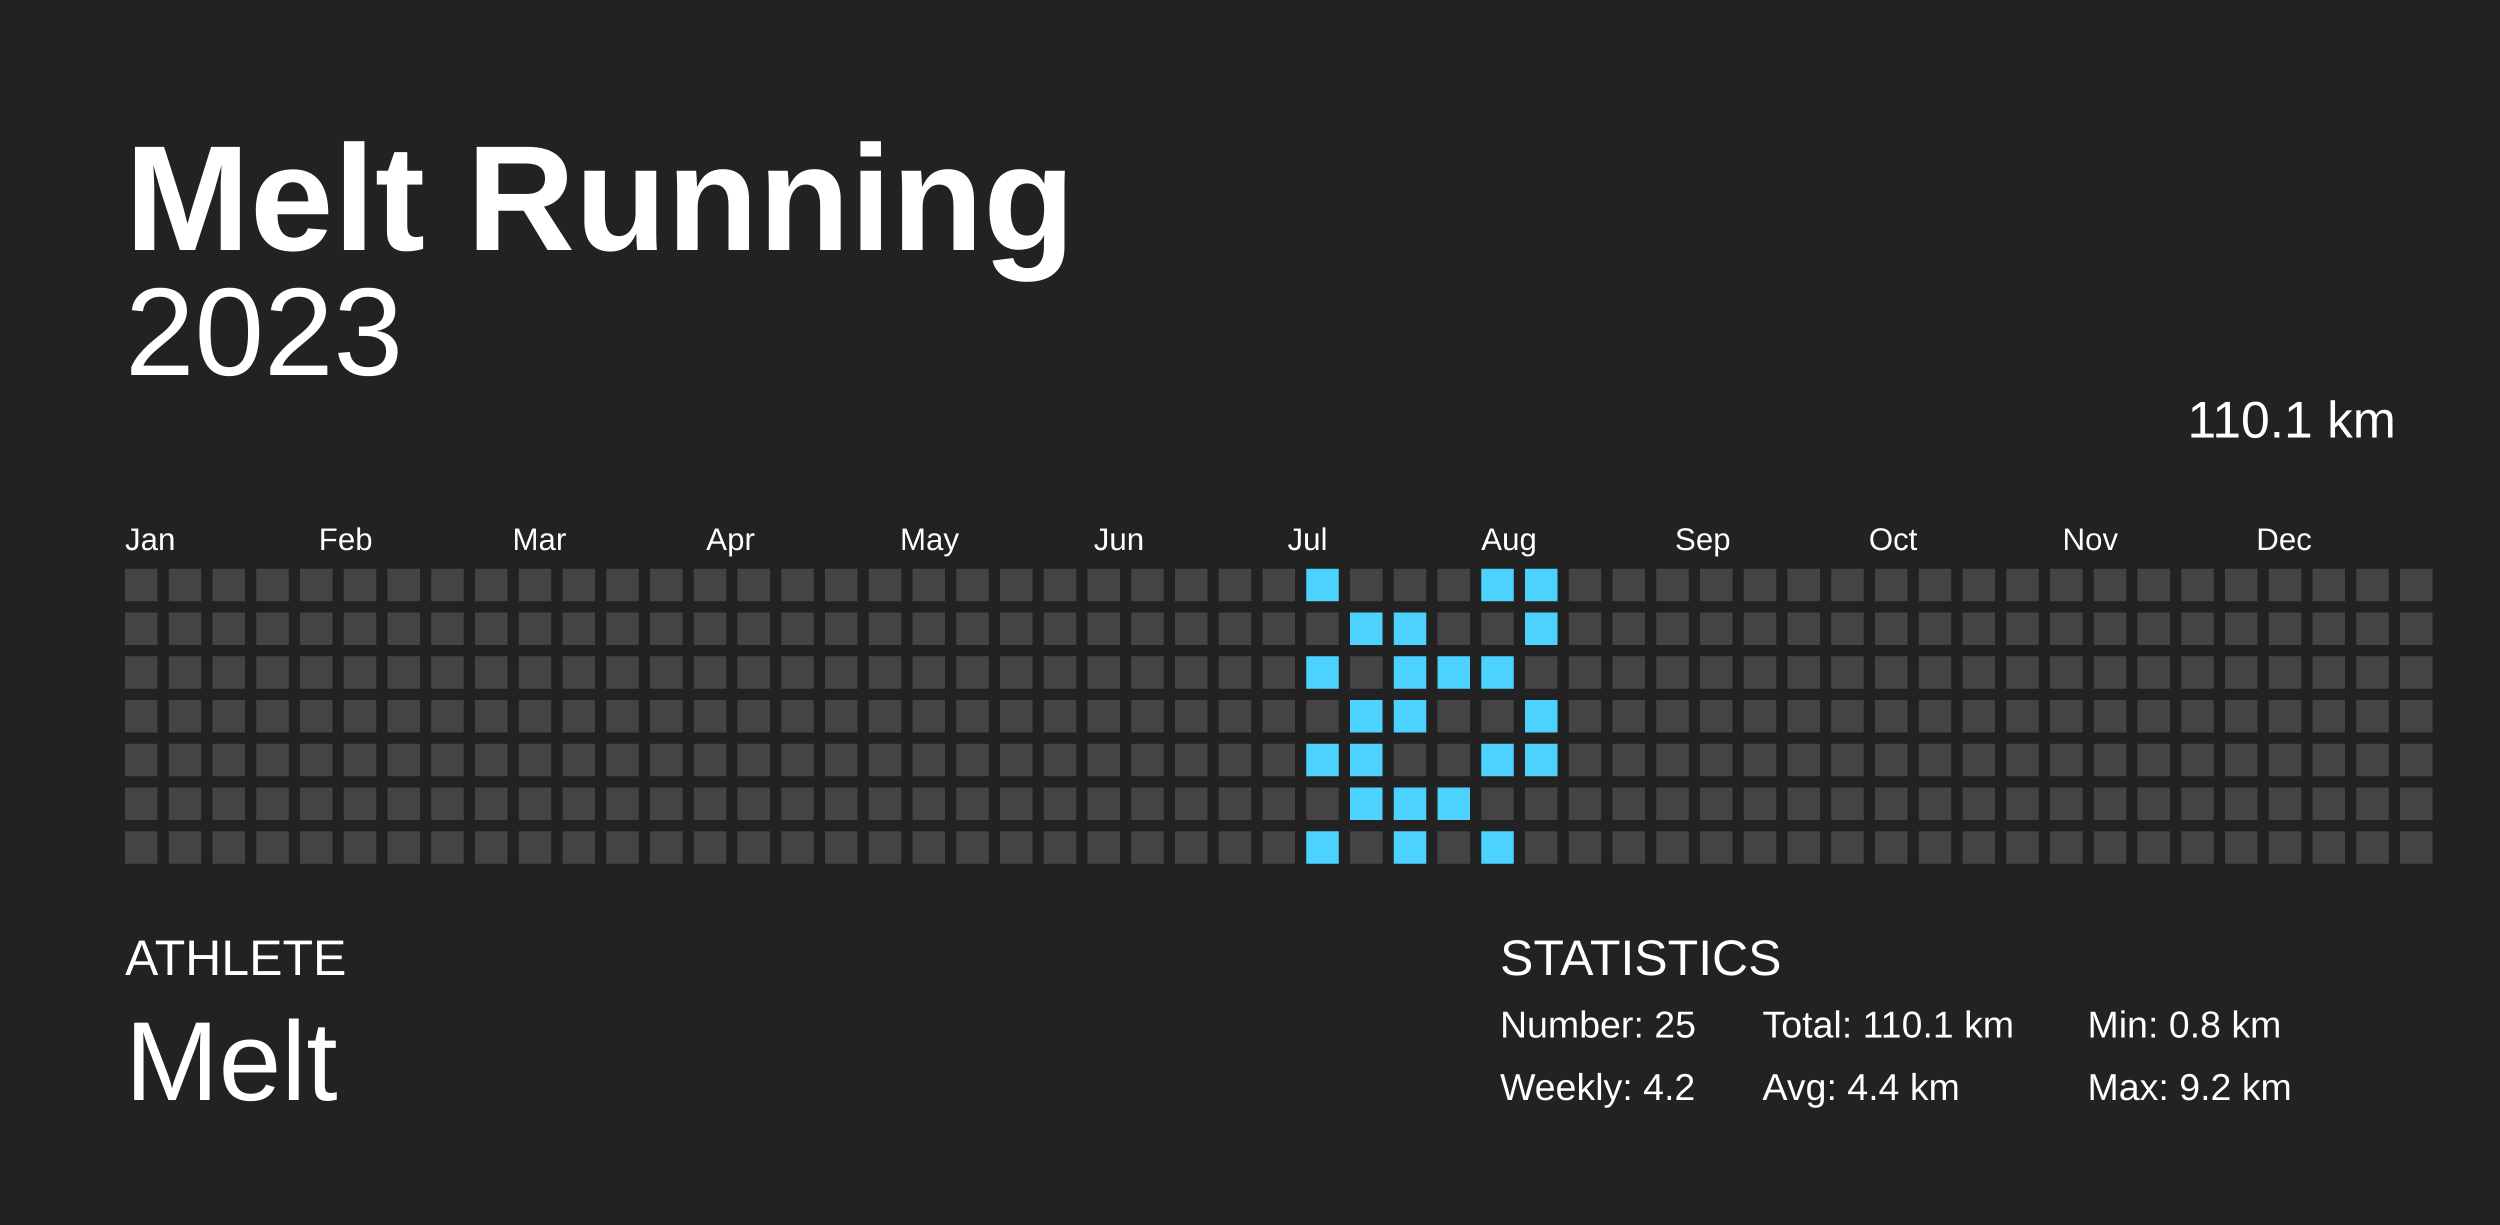
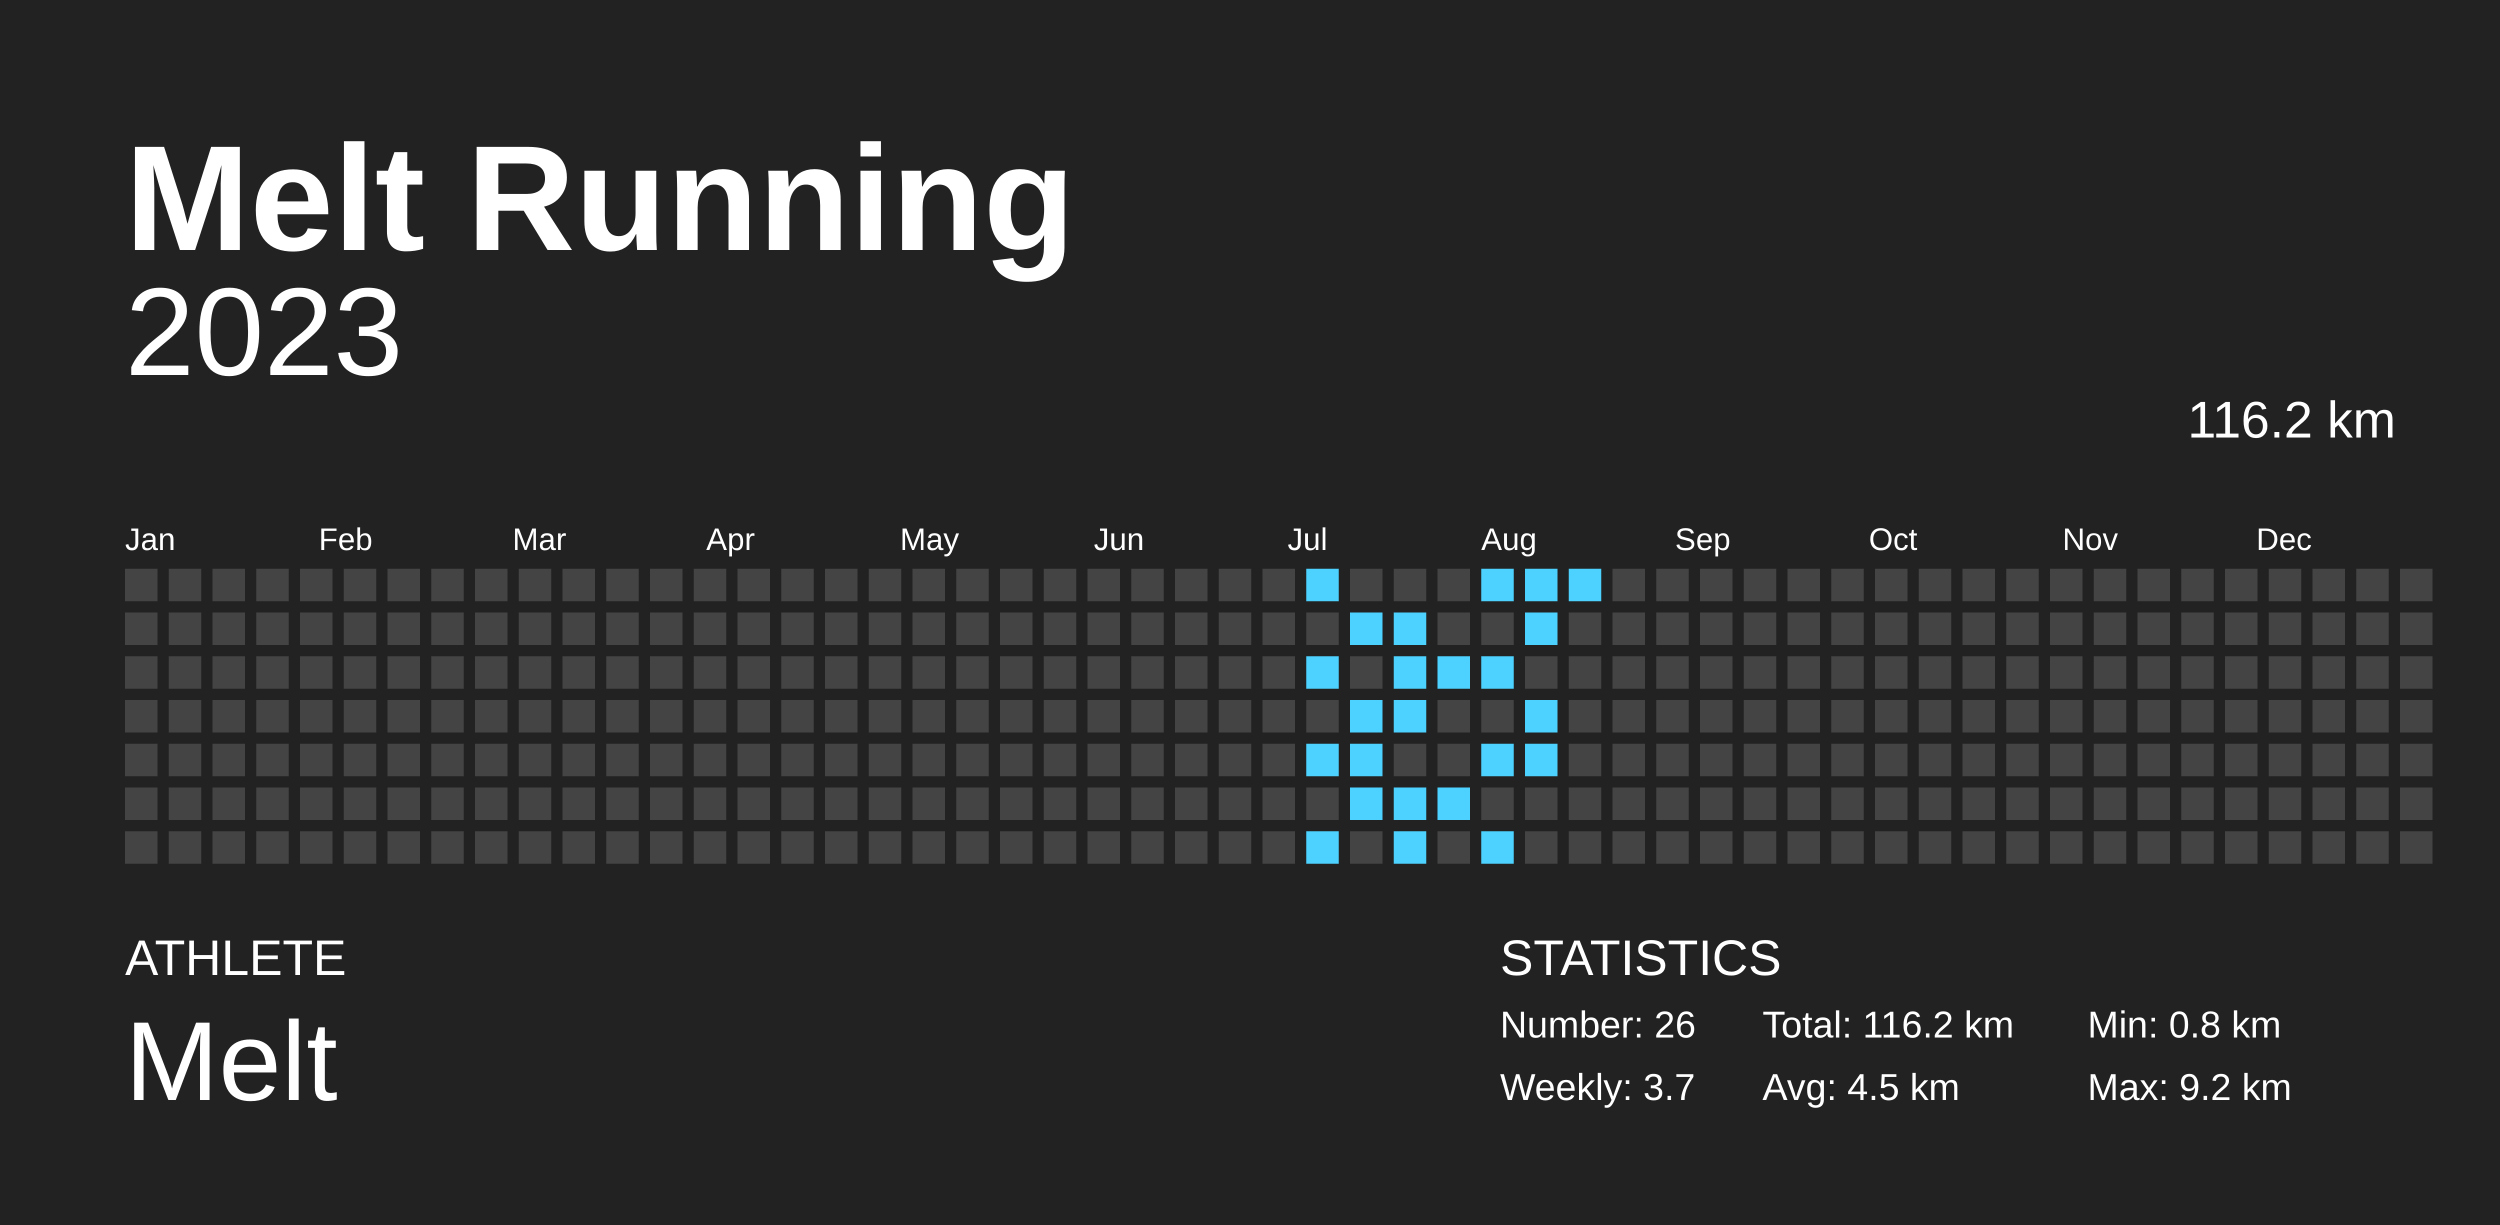
<svg xmlns="http://www.w3.org/2000/svg" baseProfile="full" height="98mm" version="1.1" viewBox="0,0,200,98" width="200mm">
  <defs />
  <rect fill="#222222" height="98" width="200" x="0" y="0" />
  <text fill="#FFFFFF" style="font-size:12px; font-family:Arial; font-weight:bold;" x="10" y="20">Melt Running</text>
  <text fill="#FFFFFF" style="font-size:4px; font-family:Arial" x="10" y="78">ATHLETE</text>
  <text fill="#FFFFFF" style="font-size:9px; font-family:Arial" x="10" y="88">Melt</text>
  <text fill="#FFFFFF" style="font-size:4px; font-family:Arial" x="120" y="78">STATISTICS</text>
-   <text fill="#FFFFFF" style="font-size:3px; font-family:Arial" x="120" y="83">Number: 25</text>
-   <text fill="#FFFFFF" style="font-size:3px; font-family:Arial" x="120" y="88">Weekly: 4.2</text>
-   <text fill="#FFFFFF" style="font-size:3px; font-family:Arial" x="141" y="83">Total: 110.1 km</text>
-   <text fill="#FFFFFF" style="font-size:3px; font-family:Arial" x="141" y="88">Avg: 4.4 km</text>
+   <text fill="#FFFFFF" style="font-size:3px; font-family:Arial" x="120" y="83">Number: 26</text>
+   <text fill="#FFFFFF" style="font-size:3px; font-family:Arial" x="120" y="88">Weekly: 3.7</text>
+   <text fill="#FFFFFF" style="font-size:3px; font-family:Arial" x="141" y="83">Total: 116.2 km</text>
+   <text fill="#FFFFFF" style="font-size:3px; font-family:Arial" x="141" y="88">Avg: 4.5 km</text>
  <text fill="#FFFFFF" style="font-size:3px; font-family:Arial" x="167" y="83">Min: 0.8 km</text>
  <text fill="#FFFFFF" style="font-size:3px; font-family:Arial" x="167" y="88">Max: 9.2 km</text>
  <text alignment-baseline="hanging" fill="#FFFFFF" style="font-size:10.0px; font-family:Arial;" x="10" y="30">2023</text>
-   <text alignment-baseline="hanging" fill="#FFFFFF" style="font-size:4.125px; font-family:Arial;" x="175" y="35">110.1 km</text>
+   <text alignment-baseline="hanging" fill="#FFFFFF" style="font-size:4.125px; font-family:Arial;" x="175" y="35">116.2 km</text>
  <text fill="#FFFFFF" style="font-size:2.5px; font-family:Arial" x="10.0" y="44">Jan</text>
  <text fill="#FFFFFF" style="font-size:2.5px; font-family:Arial" x="25.5" y="44">Feb</text>
  <text fill="#FFFFFF" style="font-size:2.5px; font-family:Arial" x="41.0" y="44">Mar</text>
  <text fill="#FFFFFF" style="font-size:2.5px; font-family:Arial" x="56.5" y="44">Apr</text>
  <text fill="#FFFFFF" style="font-size:2.5px; font-family:Arial" x="72.0" y="44">May</text>
  <text fill="#FFFFFF" style="font-size:2.5px; font-family:Arial" x="87.5" y="44">Jun</text>
  <text fill="#FFFFFF" style="font-size:2.5px; font-family:Arial" x="103.0" y="44">Jul</text>
  <text fill="#FFFFFF" style="font-size:2.5px; font-family:Arial" x="118.5" y="44">Aug</text>
  <text fill="#FFFFFF" style="font-size:2.5px; font-family:Arial" x="134.0" y="44">Sep</text>
  <text fill="#FFFFFF" style="font-size:2.5px; font-family:Arial" x="149.5" y="44">Oct</text>
  <text fill="#FFFFFF" style="font-size:2.5px; font-family:Arial" x="165.0" y="44">Nov</text>
  <text fill="#FFFFFF" style="font-size:2.5px; font-family:Arial" x="180.5" y="44">Dec</text>
  <rect fill="#444444" height="2.6" width="2.6" x="10.0" y="45.5" />
  <rect fill="#444444" height="2.6" width="2.6" x="10.0" y="49.0" />
  <rect fill="#444444" height="2.6" width="2.6" x="10.0" y="52.5" />
  <rect fill="#444444" height="2.6" width="2.6" x="10.0" y="56.0" />
  <rect fill="#444444" height="2.6" width="2.6" x="10.0" y="59.5" />
  <rect fill="#444444" height="2.6" width="2.6" x="10.0" y="63.0" />
  <rect fill="#444444" height="2.6" width="2.6" x="10.0" y="66.5" />
  <rect fill="#444444" height="2.6" width="2.6" x="13.5" y="45.5" />
  <rect fill="#444444" height="2.6" width="2.6" x="13.5" y="49.0" />
  <rect fill="#444444" height="2.6" width="2.6" x="13.5" y="52.5" />
  <rect fill="#444444" height="2.6" width="2.6" x="13.5" y="56.0" />
  <rect fill="#444444" height="2.6" width="2.6" x="13.5" y="59.5" />
  <rect fill="#444444" height="2.6" width="2.6" x="13.5" y="63.0" />
  <rect fill="#444444" height="2.6" width="2.6" x="13.5" y="66.5" />
  <rect fill="#444444" height="2.6" width="2.6" x="17.0" y="45.5" />
  <rect fill="#444444" height="2.6" width="2.6" x="17.0" y="49.0" />
  <rect fill="#444444" height="2.6" width="2.6" x="17.0" y="52.5" />
  <rect fill="#444444" height="2.6" width="2.6" x="17.0" y="56.0" />
  <rect fill="#444444" height="2.6" width="2.6" x="17.0" y="59.5" />
  <rect fill="#444444" height="2.6" width="2.6" x="17.0" y="63.0" />
  <rect fill="#444444" height="2.6" width="2.6" x="17.0" y="66.5" />
  <rect fill="#444444" height="2.6" width="2.6" x="20.5" y="45.5" />
  <rect fill="#444444" height="2.6" width="2.6" x="20.5" y="49.0" />
  <rect fill="#444444" height="2.6" width="2.6" x="20.5" y="52.5" />
  <rect fill="#444444" height="2.6" width="2.6" x="20.5" y="56.0" />
  <rect fill="#444444" height="2.6" width="2.6" x="20.5" y="59.5" />
  <rect fill="#444444" height="2.6" width="2.6" x="20.5" y="63.0" />
  <rect fill="#444444" height="2.6" width="2.6" x="20.5" y="66.5" />
  <rect fill="#444444" height="2.6" width="2.6" x="24.0" y="45.5" />
  <rect fill="#444444" height="2.6" width="2.6" x="24.0" y="49.0" />
  <rect fill="#444444" height="2.6" width="2.6" x="24.0" y="52.5" />
  <rect fill="#444444" height="2.6" width="2.6" x="24.0" y="56.0" />
  <rect fill="#444444" height="2.6" width="2.6" x="24.0" y="59.5" />
  <rect fill="#444444" height="2.6" width="2.6" x="24.0" y="63.0" />
  <rect fill="#444444" height="2.6" width="2.6" x="24.0" y="66.5" />
  <rect fill="#444444" height="2.6" width="2.6" x="27.5" y="45.5" />
  <rect fill="#444444" height="2.6" width="2.6" x="27.5" y="49.0" />
  <rect fill="#444444" height="2.6" width="2.6" x="27.5" y="52.5" />
  <rect fill="#444444" height="2.6" width="2.6" x="27.5" y="56.0" />
  <rect fill="#444444" height="2.6" width="2.6" x="27.5" y="59.5" />
  <rect fill="#444444" height="2.6" width="2.6" x="27.5" y="63.0" />
  <rect fill="#444444" height="2.6" width="2.6" x="27.5" y="66.5" />
  <rect fill="#444444" height="2.6" width="2.6" x="31.0" y="45.5" />
  <rect fill="#444444" height="2.6" width="2.6" x="31.0" y="49.0" />
  <rect fill="#444444" height="2.6" width="2.6" x="31.0" y="52.5" />
  <rect fill="#444444" height="2.6" width="2.6" x="31.0" y="56.0" />
  <rect fill="#444444" height="2.6" width="2.6" x="31.0" y="59.5" />
  <rect fill="#444444" height="2.6" width="2.6" x="31.0" y="63.0" />
  <rect fill="#444444" height="2.6" width="2.6" x="31.0" y="66.5" />
  <rect fill="#444444" height="2.6" width="2.6" x="34.5" y="45.5" />
  <rect fill="#444444" height="2.6" width="2.6" x="34.5" y="49.0" />
  <rect fill="#444444" height="2.6" width="2.6" x="34.5" y="52.5" />
  <rect fill="#444444" height="2.6" width="2.6" x="34.5" y="56.0" />
  <rect fill="#444444" height="2.6" width="2.6" x="34.5" y="59.5" />
  <rect fill="#444444" height="2.6" width="2.6" x="34.5" y="63.0" />
  <rect fill="#444444" height="2.6" width="2.6" x="34.5" y="66.5" />
  <rect fill="#444444" height="2.6" width="2.6" x="38.0" y="45.5" />
  <rect fill="#444444" height="2.6" width="2.6" x="38.0" y="49.0" />
  <rect fill="#444444" height="2.6" width="2.6" x="38.0" y="52.5" />
  <rect fill="#444444" height="2.6" width="2.6" x="38.0" y="56.0" />
  <rect fill="#444444" height="2.6" width="2.6" x="38.0" y="59.5" />
  <rect fill="#444444" height="2.6" width="2.6" x="38.0" y="63.0" />
  <rect fill="#444444" height="2.6" width="2.6" x="38.0" y="66.5" />
  <rect fill="#444444" height="2.6" width="2.6" x="41.5" y="45.5" />
  <rect fill="#444444" height="2.6" width="2.6" x="41.5" y="49.0" />
  <rect fill="#444444" height="2.6" width="2.6" x="41.5" y="52.5" />
  <rect fill="#444444" height="2.6" width="2.6" x="41.5" y="56.0" />
  <rect fill="#444444" height="2.6" width="2.6" x="41.5" y="59.5" />
  <rect fill="#444444" height="2.6" width="2.6" x="41.5" y="63.0" />
  <rect fill="#444444" height="2.6" width="2.6" x="41.5" y="66.5" />
  <rect fill="#444444" height="2.6" width="2.6" x="45.0" y="45.5" />
  <rect fill="#444444" height="2.6" width="2.6" x="45.0" y="49.0" />
  <rect fill="#444444" height="2.6" width="2.6" x="45.0" y="52.5" />
  <rect fill="#444444" height="2.6" width="2.6" x="45.0" y="56.0" />
  <rect fill="#444444" height="2.6" width="2.6" x="45.0" y="59.5" />
  <rect fill="#444444" height="2.6" width="2.6" x="45.0" y="63.0" />
  <rect fill="#444444" height="2.6" width="2.6" x="45.0" y="66.5" />
  <rect fill="#444444" height="2.6" width="2.6" x="48.5" y="45.5" />
  <rect fill="#444444" height="2.6" width="2.6" x="48.5" y="49.0" />
  <rect fill="#444444" height="2.6" width="2.6" x="48.5" y="52.5" />
  <rect fill="#444444" height="2.6" width="2.6" x="48.5" y="56.0" />
  <rect fill="#444444" height="2.6" width="2.6" x="48.5" y="59.5" />
  <rect fill="#444444" height="2.6" width="2.6" x="48.5" y="63.0" />
  <rect fill="#444444" height="2.6" width="2.6" x="48.5" y="66.5" />
  <rect fill="#444444" height="2.6" width="2.6" x="52.0" y="45.5" />
  <rect fill="#444444" height="2.6" width="2.6" x="52.0" y="49.0" />
  <rect fill="#444444" height="2.6" width="2.6" x="52.0" y="52.5" />
  <rect fill="#444444" height="2.6" width="2.6" x="52.0" y="56.0" />
  <rect fill="#444444" height="2.6" width="2.6" x="52.0" y="59.5" />
  <rect fill="#444444" height="2.6" width="2.6" x="52.0" y="63.0" />
  <rect fill="#444444" height="2.6" width="2.6" x="52.0" y="66.5" />
  <rect fill="#444444" height="2.6" width="2.6" x="55.5" y="45.5" />
  <rect fill="#444444" height="2.6" width="2.6" x="55.5" y="49.0" />
  <rect fill="#444444" height="2.6" width="2.6" x="55.5" y="52.5" />
  <rect fill="#444444" height="2.6" width="2.6" x="55.5" y="56.0" />
  <rect fill="#444444" height="2.6" width="2.6" x="55.5" y="59.5" />
  <rect fill="#444444" height="2.6" width="2.6" x="55.5" y="63.0" />
  <rect fill="#444444" height="2.6" width="2.6" x="55.5" y="66.5" />
  <rect fill="#444444" height="2.6" width="2.6" x="59.0" y="45.5" />
  <rect fill="#444444" height="2.6" width="2.6" x="59.0" y="49.0" />
  <rect fill="#444444" height="2.6" width="2.6" x="59.0" y="52.5" />
  <rect fill="#444444" height="2.6" width="2.6" x="59.0" y="56.0" />
  <rect fill="#444444" height="2.6" width="2.6" x="59.0" y="59.5" />
  <rect fill="#444444" height="2.6" width="2.6" x="59.0" y="63.0" />
  <rect fill="#444444" height="2.6" width="2.6" x="59.0" y="66.5" />
  <rect fill="#444444" height="2.6" width="2.6" x="62.5" y="45.5" />
  <rect fill="#444444" height="2.6" width="2.6" x="62.5" y="49.0" />
  <rect fill="#444444" height="2.6" width="2.6" x="62.5" y="52.5" />
  <rect fill="#444444" height="2.6" width="2.6" x="62.5" y="56.0" />
  <rect fill="#444444" height="2.6" width="2.6" x="62.5" y="59.5" />
  <rect fill="#444444" height="2.6" width="2.6" x="62.5" y="63.0" />
  <rect fill="#444444" height="2.6" width="2.6" x="62.5" y="66.5" />
  <rect fill="#444444" height="2.6" width="2.6" x="66.0" y="45.5" />
  <rect fill="#444444" height="2.6" width="2.6" x="66.0" y="49.0" />
  <rect fill="#444444" height="2.6" width="2.6" x="66.0" y="52.5" />
  <rect fill="#444444" height="2.6" width="2.6" x="66.0" y="56.0" />
  <rect fill="#444444" height="2.6" width="2.6" x="66.0" y="59.5" />
  <rect fill="#444444" height="2.6" width="2.6" x="66.0" y="63.0" />
  <rect fill="#444444" height="2.6" width="2.6" x="66.0" y="66.5" />
  <rect fill="#444444" height="2.6" width="2.6" x="69.5" y="45.5" />
  <rect fill="#444444" height="2.6" width="2.6" x="69.5" y="49.0" />
  <rect fill="#444444" height="2.6" width="2.6" x="69.5" y="52.5" />
  <rect fill="#444444" height="2.6" width="2.6" x="69.5" y="56.0" />
  <rect fill="#444444" height="2.6" width="2.6" x="69.5" y="59.5" />
  <rect fill="#444444" height="2.6" width="2.6" x="69.5" y="63.0" />
  <rect fill="#444444" height="2.6" width="2.6" x="69.5" y="66.5" />
  <rect fill="#444444" height="2.6" width="2.6" x="73.0" y="45.5" />
  <rect fill="#444444" height="2.6" width="2.6" x="73.0" y="49.0" />
  <rect fill="#444444" height="2.6" width="2.6" x="73.0" y="52.5" />
  <rect fill="#444444" height="2.6" width="2.6" x="73.0" y="56.0" />
  <rect fill="#444444" height="2.6" width="2.6" x="73.0" y="59.5" />
  <rect fill="#444444" height="2.6" width="2.6" x="73.0" y="63.0" />
  <rect fill="#444444" height="2.6" width="2.6" x="73.0" y="66.5" />
  <rect fill="#444444" height="2.6" width="2.6" x="76.5" y="45.5" />
  <rect fill="#444444" height="2.6" width="2.6" x="76.5" y="49.0" />
  <rect fill="#444444" height="2.6" width="2.6" x="76.5" y="52.5" />
  <rect fill="#444444" height="2.6" width="2.6" x="76.5" y="56.0" />
  <rect fill="#444444" height="2.6" width="2.6" x="76.5" y="59.5" />
  <rect fill="#444444" height="2.6" width="2.6" x="76.5" y="63.0" />
  <rect fill="#444444" height="2.6" width="2.6" x="76.5" y="66.5" />
  <rect fill="#444444" height="2.6" width="2.6" x="80.0" y="45.5" />
  <rect fill="#444444" height="2.6" width="2.6" x="80.0" y="49.0" />
  <rect fill="#444444" height="2.6" width="2.6" x="80.0" y="52.5" />
  <rect fill="#444444" height="2.6" width="2.6" x="80.0" y="56.0" />
  <rect fill="#444444" height="2.6" width="2.6" x="80.0" y="59.5" />
  <rect fill="#444444" height="2.6" width="2.6" x="80.0" y="63.0" />
  <rect fill="#444444" height="2.6" width="2.6" x="80.0" y="66.5" />
  <rect fill="#444444" height="2.6" width="2.6" x="83.5" y="45.5" />
  <rect fill="#444444" height="2.6" width="2.6" x="83.5" y="49.0" />
  <rect fill="#444444" height="2.6" width="2.6" x="83.5" y="52.5" />
  <rect fill="#444444" height="2.6" width="2.6" x="83.5" y="56.0" />
  <rect fill="#444444" height="2.6" width="2.6" x="83.5" y="59.5" />
  <rect fill="#444444" height="2.6" width="2.6" x="83.5" y="63.0" />
  <rect fill="#444444" height="2.6" width="2.6" x="83.5" y="66.5" />
  <rect fill="#444444" height="2.6" width="2.6" x="87.0" y="45.5" />
  <rect fill="#444444" height="2.6" width="2.6" x="87.0" y="49.0" />
  <rect fill="#444444" height="2.6" width="2.6" x="87.0" y="52.5" />
  <rect fill="#444444" height="2.6" width="2.6" x="87.0" y="56.0" />
  <rect fill="#444444" height="2.6" width="2.6" x="87.0" y="59.5" />
  <rect fill="#444444" height="2.6" width="2.6" x="87.0" y="63.0" />
  <rect fill="#444444" height="2.6" width="2.6" x="87.0" y="66.5" />
  <rect fill="#444444" height="2.6" width="2.6" x="90.5" y="45.5" />
  <rect fill="#444444" height="2.6" width="2.6" x="90.5" y="49.0" />
  <rect fill="#444444" height="2.6" width="2.6" x="90.5" y="52.5" />
  <rect fill="#444444" height="2.6" width="2.6" x="90.5" y="56.0" />
  <rect fill="#444444" height="2.6" width="2.6" x="90.5" y="59.5" />
  <rect fill="#444444" height="2.6" width="2.6" x="90.5" y="63.0" />
  <rect fill="#444444" height="2.6" width="2.6" x="90.5" y="66.5" />
  <rect fill="#444444" height="2.6" width="2.6" x="94.0" y="45.5" />
  <rect fill="#444444" height="2.6" width="2.6" x="94.0" y="49.0" />
  <rect fill="#444444" height="2.6" width="2.6" x="94.0" y="52.5" />
  <rect fill="#444444" height="2.6" width="2.6" x="94.0" y="56.0" />
  <rect fill="#444444" height="2.6" width="2.6" x="94.0" y="59.5" />
  <rect fill="#444444" height="2.6" width="2.6" x="94.0" y="63.0" />
  <rect fill="#444444" height="2.6" width="2.6" x="94.0" y="66.5" />
  <rect fill="#444444" height="2.6" width="2.6" x="97.5" y="45.5" />
  <rect fill="#444444" height="2.6" width="2.6" x="97.5" y="49.0" />
  <rect fill="#444444" height="2.6" width="2.6" x="97.5" y="52.5" />
  <rect fill="#444444" height="2.6" width="2.6" x="97.5" y="56.0" />
  <rect fill="#444444" height="2.6" width="2.6" x="97.5" y="59.5" />
  <rect fill="#444444" height="2.6" width="2.6" x="97.5" y="63.0" />
  <rect fill="#444444" height="2.6" width="2.6" x="97.5" y="66.5" />
  <rect fill="#444444" height="2.6" width="2.6" x="101.0" y="45.5" />
  <rect fill="#444444" height="2.6" width="2.6" x="101.0" y="49.0" />
  <rect fill="#444444" height="2.6" width="2.6" x="101.0" y="52.5" />
  <rect fill="#444444" height="2.6" width="2.6" x="101.0" y="56.0" />
  <rect fill="#444444" height="2.6" width="2.6" x="101.0" y="59.5" />
  <rect fill="#444444" height="2.6" width="2.6" x="101.0" y="63.0" />
  <rect fill="#444444" height="2.6" width="2.6" x="101.0" y="66.5" />
  <rect fill="#4dd2ff" height="2.6" width="2.6" x="104.5" y="45.5" />
  <rect fill="#444444" height="2.6" width="2.6" x="104.5" y="49.0" />
  <rect fill="#4dd2ff" height="2.6" width="2.6" x="104.5" y="52.5" />
  <rect fill="#444444" height="2.6" width="2.6" x="104.5" y="56.0" />
  <rect fill="#4dd2ff" height="2.6" width="2.6" x="104.5" y="59.5" />
  <rect fill="#444444" height="2.6" width="2.6" x="104.5" y="63.0" />
  <rect fill="#4dd2ff" height="2.6" width="2.6" x="104.5" y="66.5" />
  <rect fill="#444444" height="2.6" width="2.6" x="108.0" y="45.5" />
  <rect fill="#4dd2ff" height="2.6" width="2.6" x="108.0" y="49.0" />
  <rect fill="#444444" height="2.6" width="2.6" x="108.0" y="52.5" />
  <rect fill="#4dd2ff" height="2.6" width="2.6" x="108.0" y="56.0" />
  <rect fill="#4dd2ff" height="2.6" width="2.6" x="108.0" y="59.5" />
  <rect fill="#4dd2ff" height="2.6" width="2.6" x="108.0" y="63.0" />
  <rect fill="#444444" height="2.6" width="2.6" x="108.0" y="66.5" />
  <rect fill="#444444" height="2.6" width="2.6" x="111.5" y="45.5" />
  <rect fill="#4dd2ff" height="2.6" width="2.6" x="111.5" y="49.0" />
  <rect fill="#4dd2ff" height="2.6" width="2.6" x="111.5" y="52.5" />
  <rect fill="#4dd2ff" height="2.6" width="2.6" x="111.5" y="56.0" />
  <rect fill="#444444" height="2.6" width="2.6" x="111.5" y="59.5" />
  <rect fill="#4dd2ff" height="2.6" width="2.6" x="111.5" y="63.0" />
  <rect fill="#4dd2ff" height="2.6" width="2.6" x="111.5" y="66.5" />
  <rect fill="#444444" height="2.6" width="2.6" x="115.0" y="45.5" />
  <rect fill="#444444" height="2.6" width="2.6" x="115.0" y="49.0" />
  <rect fill="#4dd2ff" height="2.6" width="2.6" x="115.0" y="52.5" />
  <rect fill="#444444" height="2.6" width="2.6" x="115.0" y="56.0" />
  <rect fill="#444444" height="2.6" width="2.6" x="115.0" y="59.5" />
  <rect fill="#4dd2ff" height="2.6" width="2.6" x="115.0" y="63.0" />
  <rect fill="#444444" height="2.6" width="2.6" x="115.0" y="66.5" />
  <rect fill="#4dd2ff" height="2.6" width="2.6" x="118.5" y="45.5" />
  <rect fill="#444444" height="2.6" width="2.6" x="118.5" y="49.0" />
  <rect fill="#4dd2ff" height="2.6" width="2.6" x="118.5" y="52.5" />
  <rect fill="#444444" height="2.6" width="2.6" x="118.5" y="56.0" />
  <rect fill="#4dd2ff" height="2.6" width="2.6" x="118.5" y="59.5" />
  <rect fill="#444444" height="2.6" width="2.6" x="118.5" y="63.0" />
  <rect fill="#4dd2ff" height="2.6" width="2.6" x="118.5" y="66.5" />
  <rect fill="#4dd2ff" height="2.6" width="2.6" x="122.0" y="45.5" />
  <rect fill="#4dd2ff" height="2.6" width="2.6" x="122.0" y="49.0" />
  <rect fill="#444444" height="2.6" width="2.6" x="122.0" y="52.5" />
  <rect fill="#4dd2ff" height="2.6" width="2.6" x="122.0" y="56.0" />
  <rect fill="#4dd2ff" height="2.6" width="2.6" x="122.0" y="59.5" />
  <rect fill="#444444" height="2.6" width="2.6" x="122.0" y="63.0" />
  <rect fill="#444444" height="2.6" width="2.6" x="122.0" y="66.5" />
-   <rect fill="#444444" height="2.6" width="2.6" x="125.5" y="45.5" />
+   <rect fill="#4dd2ff" height="2.6" width="2.6" x="125.5" y="45.5" />
  <rect fill="#444444" height="2.6" width="2.6" x="125.5" y="49.0" />
  <rect fill="#444444" height="2.6" width="2.6" x="125.5" y="52.5" />
  <rect fill="#444444" height="2.6" width="2.6" x="125.5" y="56.0" />
  <rect fill="#444444" height="2.6" width="2.6" x="125.5" y="59.5" />
  <rect fill="#444444" height="2.6" width="2.6" x="125.5" y="63.0" />
  <rect fill="#444444" height="2.6" width="2.6" x="125.5" y="66.5" />
  <rect fill="#444444" height="2.6" width="2.6" x="129.0" y="45.5" />
  <rect fill="#444444" height="2.6" width="2.6" x="129.0" y="49.0" />
  <rect fill="#444444" height="2.6" width="2.6" x="129.0" y="52.5" />
  <rect fill="#444444" height="2.6" width="2.6" x="129.0" y="56.0" />
  <rect fill="#444444" height="2.6" width="2.6" x="129.0" y="59.5" />
  <rect fill="#444444" height="2.6" width="2.6" x="129.0" y="63.0" />
  <rect fill="#444444" height="2.6" width="2.6" x="129.0" y="66.5" />
  <rect fill="#444444" height="2.6" width="2.6" x="132.5" y="45.5" />
  <rect fill="#444444" height="2.6" width="2.6" x="132.5" y="49.0" />
  <rect fill="#444444" height="2.6" width="2.6" x="132.5" y="52.5" />
  <rect fill="#444444" height="2.6" width="2.6" x="132.5" y="56.0" />
  <rect fill="#444444" height="2.6" width="2.6" x="132.5" y="59.5" />
  <rect fill="#444444" height="2.6" width="2.6" x="132.5" y="63.0" />
  <rect fill="#444444" height="2.6" width="2.6" x="132.5" y="66.5" />
  <rect fill="#444444" height="2.6" width="2.6" x="136.0" y="45.5" />
  <rect fill="#444444" height="2.6" width="2.6" x="136.0" y="49.0" />
  <rect fill="#444444" height="2.6" width="2.6" x="136.0" y="52.5" />
  <rect fill="#444444" height="2.6" width="2.6" x="136.0" y="56.0" />
  <rect fill="#444444" height="2.6" width="2.6" x="136.0" y="59.5" />
  <rect fill="#444444" height="2.6" width="2.6" x="136.0" y="63.0" />
  <rect fill="#444444" height="2.6" width="2.6" x="136.0" y="66.5" />
  <rect fill="#444444" height="2.6" width="2.6" x="139.5" y="45.5" />
  <rect fill="#444444" height="2.6" width="2.6" x="139.5" y="49.0" />
  <rect fill="#444444" height="2.6" width="2.6" x="139.5" y="52.5" />
  <rect fill="#444444" height="2.6" width="2.6" x="139.5" y="56.0" />
  <rect fill="#444444" height="2.6" width="2.6" x="139.5" y="59.5" />
  <rect fill="#444444" height="2.6" width="2.6" x="139.5" y="63.0" />
  <rect fill="#444444" height="2.6" width="2.6" x="139.5" y="66.5" />
  <rect fill="#444444" height="2.6" width="2.6" x="143.0" y="45.5" />
  <rect fill="#444444" height="2.6" width="2.6" x="143.0" y="49.0" />
  <rect fill="#444444" height="2.6" width="2.6" x="143.0" y="52.5" />
  <rect fill="#444444" height="2.6" width="2.6" x="143.0" y="56.0" />
  <rect fill="#444444" height="2.6" width="2.6" x="143.0" y="59.5" />
  <rect fill="#444444" height="2.6" width="2.6" x="143.0" y="63.0" />
  <rect fill="#444444" height="2.6" width="2.6" x="143.0" y="66.5" />
  <rect fill="#444444" height="2.6" width="2.6" x="146.5" y="45.5" />
  <rect fill="#444444" height="2.6" width="2.6" x="146.5" y="49.0" />
  <rect fill="#444444" height="2.6" width="2.6" x="146.5" y="52.5" />
  <rect fill="#444444" height="2.6" width="2.6" x="146.5" y="56.0" />
  <rect fill="#444444" height="2.6" width="2.6" x="146.5" y="59.5" />
  <rect fill="#444444" height="2.6" width="2.6" x="146.5" y="63.0" />
  <rect fill="#444444" height="2.6" width="2.6" x="146.5" y="66.5" />
  <rect fill="#444444" height="2.6" width="2.6" x="150.0" y="45.5" />
  <rect fill="#444444" height="2.6" width="2.6" x="150.0" y="49.0" />
  <rect fill="#444444" height="2.6" width="2.6" x="150.0" y="52.5" />
  <rect fill="#444444" height="2.6" width="2.6" x="150.0" y="56.0" />
  <rect fill="#444444" height="2.6" width="2.6" x="150.0" y="59.5" />
  <rect fill="#444444" height="2.6" width="2.6" x="150.0" y="63.0" />
  <rect fill="#444444" height="2.6" width="2.6" x="150.0" y="66.5" />
  <rect fill="#444444" height="2.6" width="2.6" x="153.5" y="45.5" />
  <rect fill="#444444" height="2.6" width="2.6" x="153.5" y="49.0" />
  <rect fill="#444444" height="2.6" width="2.6" x="153.5" y="52.5" />
  <rect fill="#444444" height="2.6" width="2.6" x="153.5" y="56.0" />
  <rect fill="#444444" height="2.6" width="2.6" x="153.5" y="59.5" />
  <rect fill="#444444" height="2.6" width="2.6" x="153.5" y="63.0" />
  <rect fill="#444444" height="2.6" width="2.6" x="153.5" y="66.5" />
  <rect fill="#444444" height="2.6" width="2.6" x="157.0" y="45.5" />
  <rect fill="#444444" height="2.6" width="2.6" x="157.0" y="49.0" />
  <rect fill="#444444" height="2.6" width="2.6" x="157.0" y="52.5" />
  <rect fill="#444444" height="2.6" width="2.6" x="157.0" y="56.0" />
  <rect fill="#444444" height="2.6" width="2.6" x="157.0" y="59.5" />
  <rect fill="#444444" height="2.6" width="2.6" x="157.0" y="63.0" />
  <rect fill="#444444" height="2.6" width="2.6" x="157.0" y="66.5" />
  <rect fill="#444444" height="2.6" width="2.6" x="160.5" y="45.5" />
  <rect fill="#444444" height="2.6" width="2.6" x="160.5" y="49.0" />
  <rect fill="#444444" height="2.6" width="2.6" x="160.5" y="52.5" />
  <rect fill="#444444" height="2.6" width="2.6" x="160.5" y="56.0" />
  <rect fill="#444444" height="2.6" width="2.6" x="160.5" y="59.5" />
  <rect fill="#444444" height="2.6" width="2.6" x="160.5" y="63.0" />
  <rect fill="#444444" height="2.6" width="2.6" x="160.5" y="66.5" />
  <rect fill="#444444" height="2.6" width="2.6" x="164.0" y="45.5" />
  <rect fill="#444444" height="2.6" width="2.6" x="164.0" y="49.0" />
  <rect fill="#444444" height="2.6" width="2.6" x="164.0" y="52.5" />
  <rect fill="#444444" height="2.6" width="2.6" x="164.0" y="56.0" />
  <rect fill="#444444" height="2.6" width="2.6" x="164.0" y="59.5" />
  <rect fill="#444444" height="2.6" width="2.6" x="164.0" y="63.0" />
  <rect fill="#444444" height="2.6" width="2.6" x="164.0" y="66.5" />
  <rect fill="#444444" height="2.6" width="2.6" x="167.5" y="45.5" />
  <rect fill="#444444" height="2.6" width="2.6" x="167.5" y="49.0" />
  <rect fill="#444444" height="2.6" width="2.6" x="167.5" y="52.5" />
  <rect fill="#444444" height="2.6" width="2.6" x="167.5" y="56.0" />
  <rect fill="#444444" height="2.6" width="2.6" x="167.5" y="59.5" />
  <rect fill="#444444" height="2.6" width="2.6" x="167.5" y="63.0" />
  <rect fill="#444444" height="2.6" width="2.6" x="167.5" y="66.5" />
  <rect fill="#444444" height="2.6" width="2.6" x="171.0" y="45.5" />
  <rect fill="#444444" height="2.6" width="2.6" x="171.0" y="49.0" />
  <rect fill="#444444" height="2.6" width="2.6" x="171.0" y="52.5" />
  <rect fill="#444444" height="2.6" width="2.6" x="171.0" y="56.0" />
  <rect fill="#444444" height="2.6" width="2.6" x="171.0" y="59.5" />
  <rect fill="#444444" height="2.6" width="2.6" x="171.0" y="63.0" />
  <rect fill="#444444" height="2.6" width="2.6" x="171.0" y="66.5" />
  <rect fill="#444444" height="2.6" width="2.6" x="174.5" y="45.5" />
  <rect fill="#444444" height="2.6" width="2.6" x="174.5" y="49.0" />
  <rect fill="#444444" height="2.6" width="2.6" x="174.5" y="52.5" />
  <rect fill="#444444" height="2.6" width="2.6" x="174.5" y="56.0" />
  <rect fill="#444444" height="2.6" width="2.6" x="174.5" y="59.5" />
  <rect fill="#444444" height="2.6" width="2.6" x="174.5" y="63.0" />
  <rect fill="#444444" height="2.6" width="2.6" x="174.5" y="66.5" />
  <rect fill="#444444" height="2.6" width="2.6" x="178.0" y="45.5" />
  <rect fill="#444444" height="2.6" width="2.6" x="178.0" y="49.0" />
  <rect fill="#444444" height="2.6" width="2.6" x="178.0" y="52.5" />
  <rect fill="#444444" height="2.6" width="2.6" x="178.0" y="56.0" />
  <rect fill="#444444" height="2.6" width="2.6" x="178.0" y="59.5" />
  <rect fill="#444444" height="2.6" width="2.6" x="178.0" y="63.0" />
  <rect fill="#444444" height="2.6" width="2.6" x="178.0" y="66.5" />
  <rect fill="#444444" height="2.6" width="2.6" x="181.5" y="45.5" />
  <rect fill="#444444" height="2.6" width="2.6" x="181.5" y="49.0" />
  <rect fill="#444444" height="2.6" width="2.6" x="181.5" y="52.5" />
  <rect fill="#444444" height="2.6" width="2.6" x="181.5" y="56.0" />
  <rect fill="#444444" height="2.6" width="2.6" x="181.5" y="59.5" />
  <rect fill="#444444" height="2.6" width="2.6" x="181.5" y="63.0" />
  <rect fill="#444444" height="2.6" width="2.6" x="181.5" y="66.5" />
  <rect fill="#444444" height="2.6" width="2.6" x="185.0" y="45.5" />
  <rect fill="#444444" height="2.6" width="2.6" x="185.0" y="49.0" />
  <rect fill="#444444" height="2.6" width="2.6" x="185.0" y="52.5" />
  <rect fill="#444444" height="2.6" width="2.6" x="185.0" y="56.0" />
  <rect fill="#444444" height="2.6" width="2.6" x="185.0" y="59.5" />
  <rect fill="#444444" height="2.6" width="2.6" x="185.0" y="63.0" />
  <rect fill="#444444" height="2.6" width="2.6" x="185.0" y="66.5" />
  <rect fill="#444444" height="2.6" width="2.6" x="188.5" y="45.5" />
  <rect fill="#444444" height="2.6" width="2.6" x="188.5" y="49.0" />
  <rect fill="#444444" height="2.6" width="2.6" x="188.5" y="52.5" />
  <rect fill="#444444" height="2.6" width="2.6" x="188.5" y="56.0" />
  <rect fill="#444444" height="2.6" width="2.6" x="188.5" y="59.5" />
  <rect fill="#444444" height="2.6" width="2.6" x="188.5" y="63.0" />
  <rect fill="#444444" height="2.6" width="2.6" x="188.5" y="66.5" />
  <rect fill="#444444" height="2.6" width="2.6" x="192.0" y="45.5" />
  <rect fill="#444444" height="2.6" width="2.6" x="192.0" y="49.0" />
  <rect fill="#444444" height="2.6" width="2.6" x="192.0" y="52.5" />
  <rect fill="#444444" height="2.6" width="2.6" x="192.0" y="56.0" />
  <rect fill="#444444" height="2.6" width="2.6" x="192.0" y="59.5" />
  <rect fill="#444444" height="2.6" width="2.6" x="192.0" y="63.0" />
  <rect fill="#444444" height="2.6" width="2.6" x="192.0" y="66.5" />
</svg>
